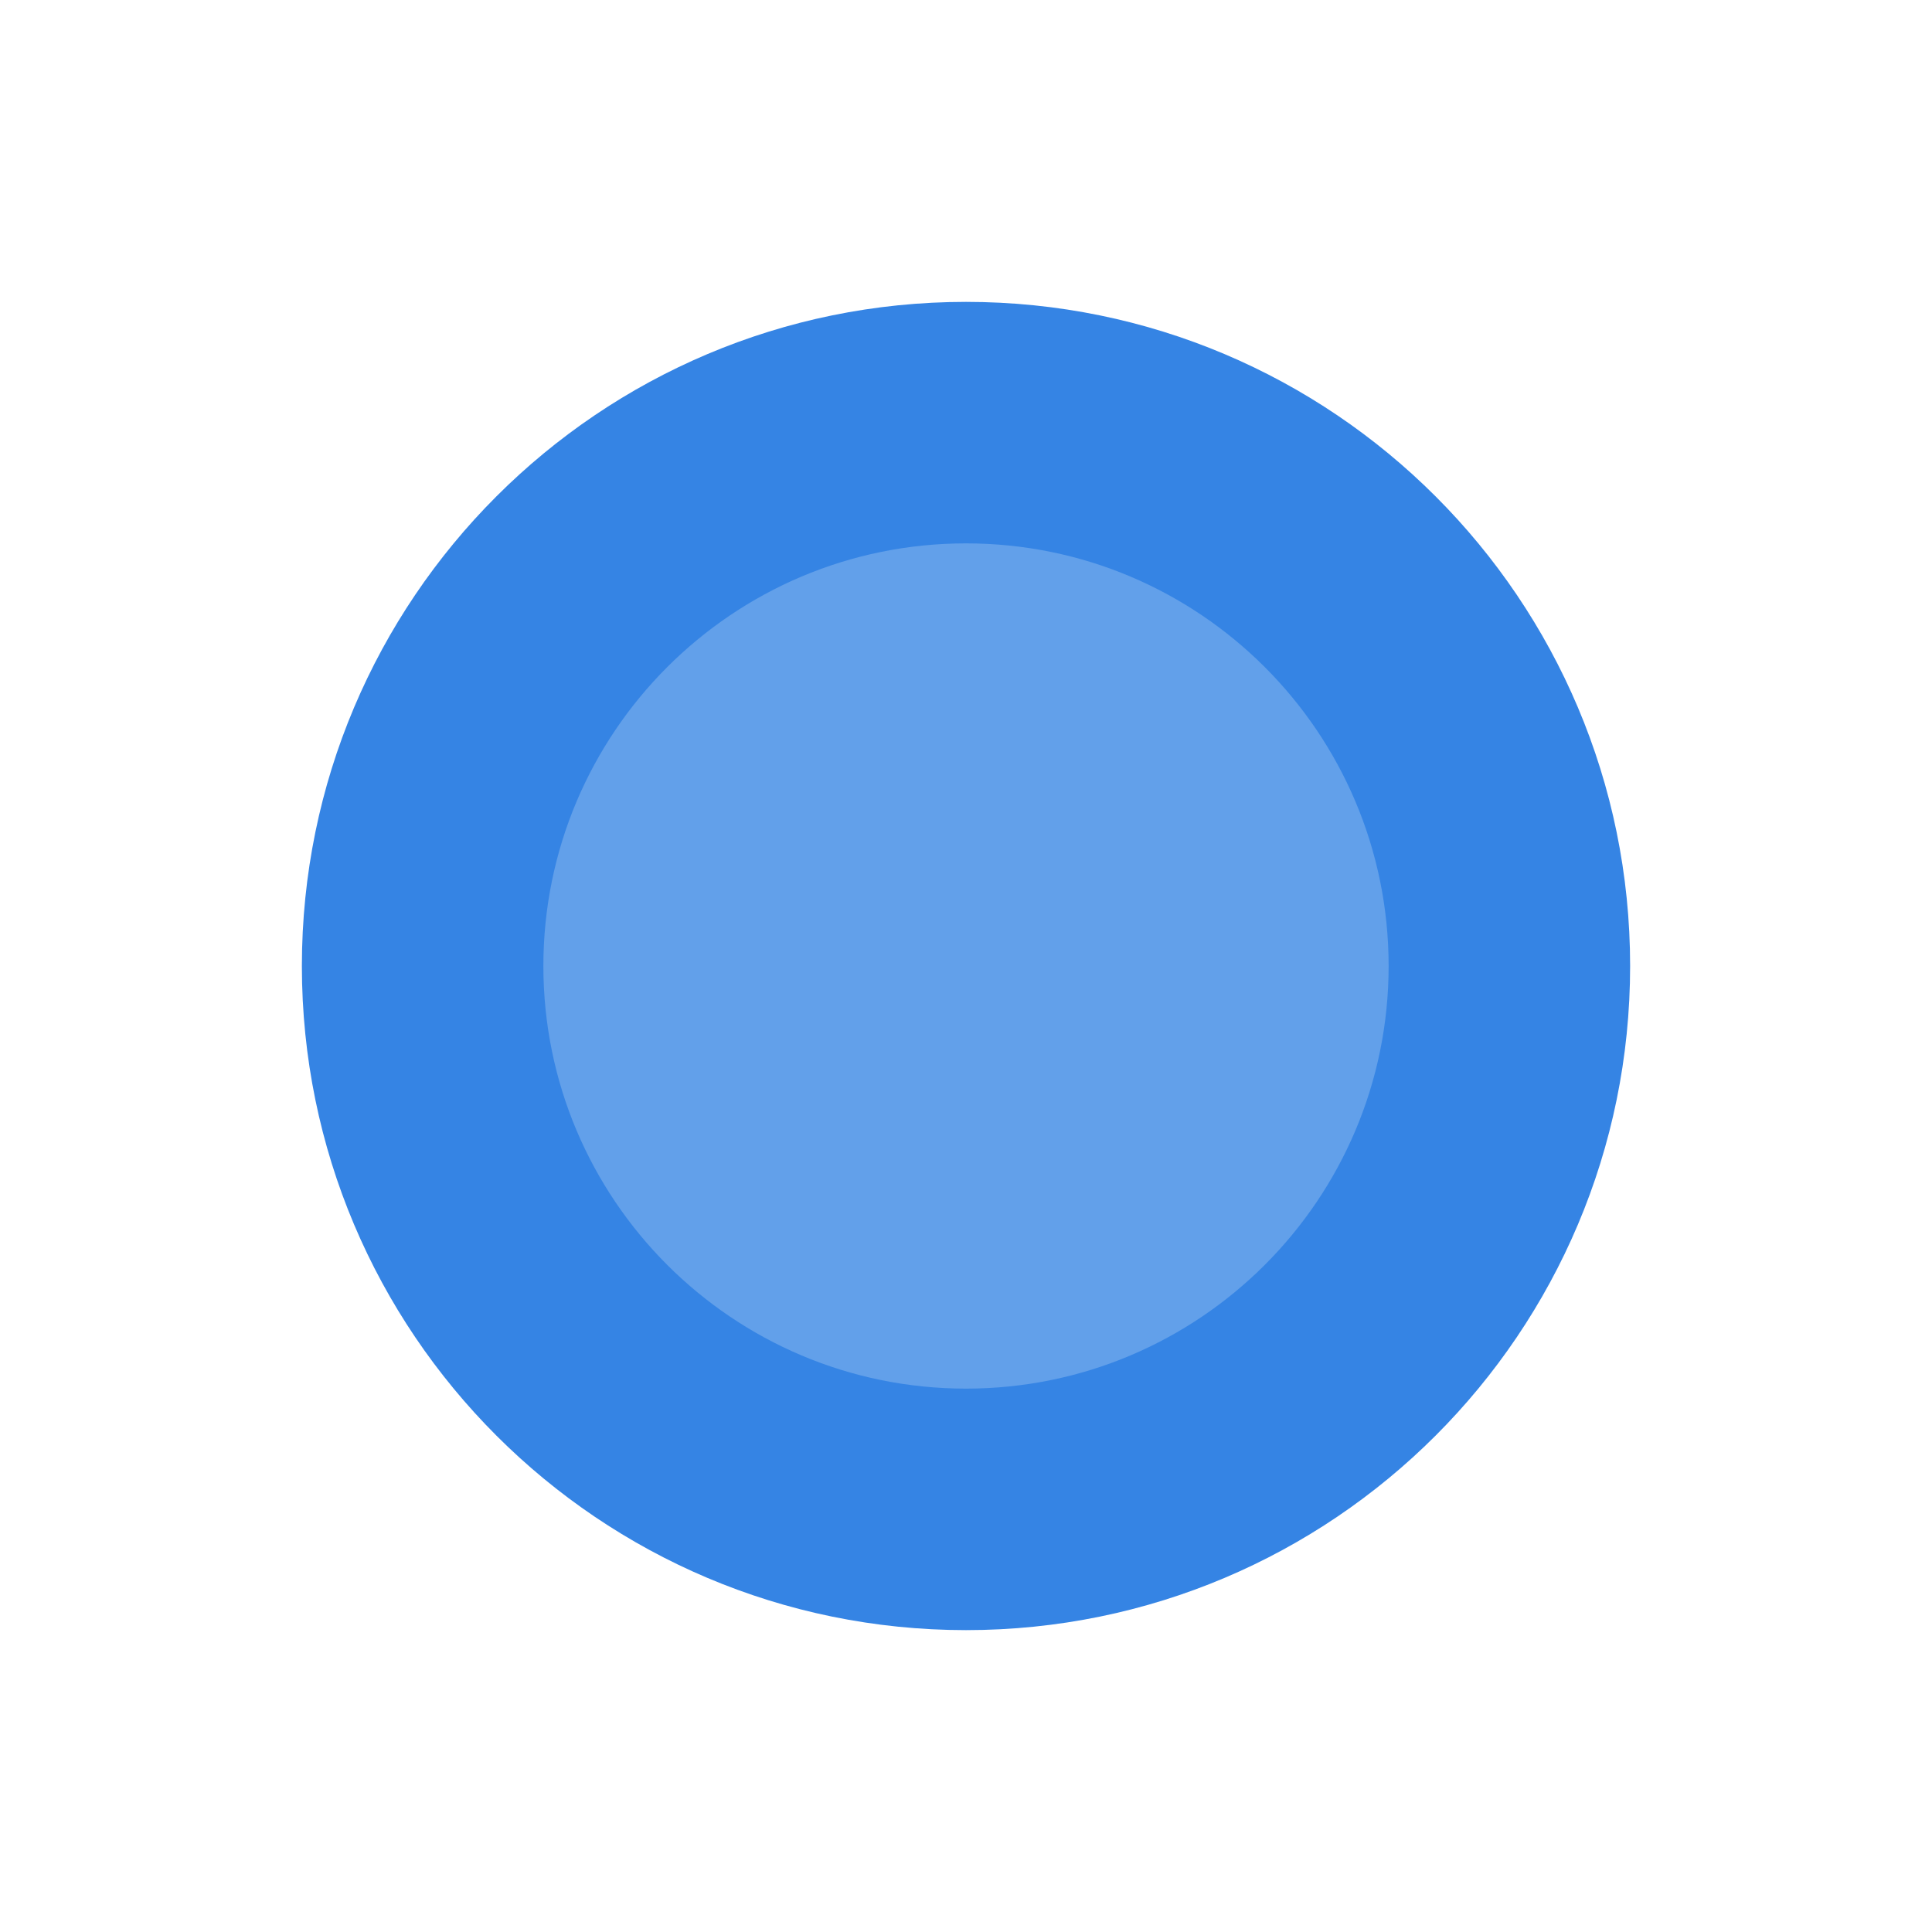
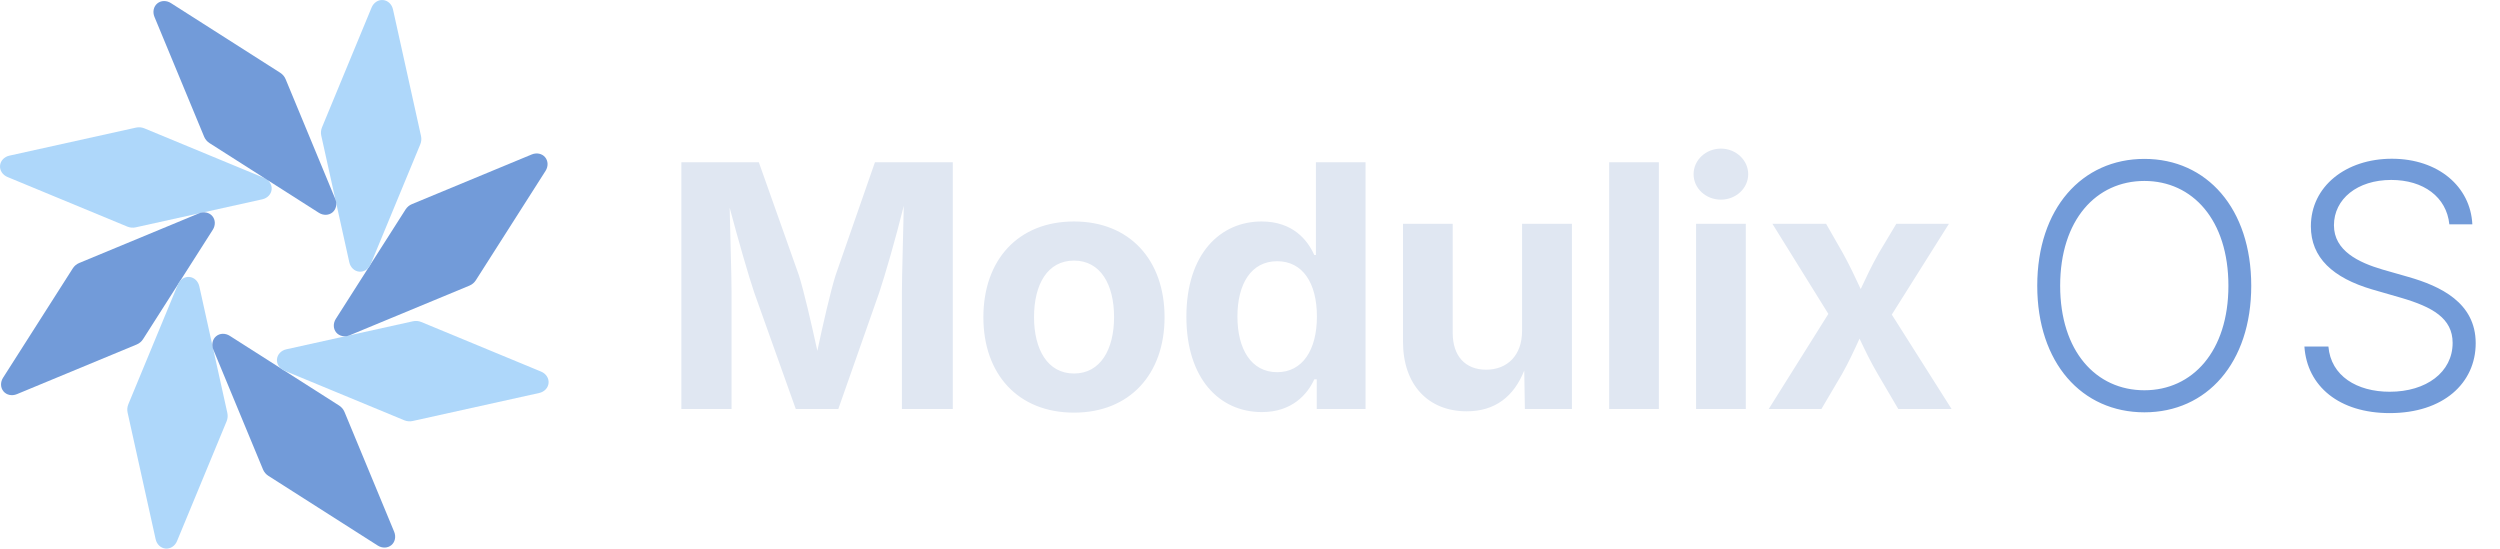
- <svg xmlns="http://www.w3.org/2000/svg" width="512" height="512" viewBox="480 130 640 640">
-   <circle cx="800" cy="450" r="220" fill="#3584e4" />
-   <circle cx="800" cy="450" r="140" fill="#62a0ea" />
+ <svg xmlns="http://www.w3.org/2000/svg" viewBox="0 0 501.259 110" width="1503.777" height="330" role="img" aria-label="Modulix OS" version="1.1" id="svg2" xml:space="preserve">
+   <defs id="defs2" />
+   <g font-family="Inter, 'Segoe UI', 'Helvetica Neue', Arial, sans-serif" font-size="68px" letter-spacing="-1" id="g2" transform="translate(112.1321)">
+     <text x="20" y="82" font-weight="700" fill="#1b2a41" id="text1" style="fill:#e0e7f2;fill-opacity:1">Modulix</text>
+     <text x="292" y="82" font-weight="300" fill="#4f86e0" letter-spacing="2" id="text2" style="fill:#729bd9;fill-opacity:1">OS</text>
+   </g>
+   <g id="g23" transform="matrix(0.1002684,-0.0841352,0.0841352,0.1002684,-41.42615,48.81091)">
+     <path id="path4" style="fill:#aed7fa;fill-opacity:1;stroke-width:0.157" d="M 466.811,50.961 A 19.358,19.358 0 0 0 448.541,63.918 L 382.225,253.396 a 19.358,19.358 0 0 0 0,12.789 l 66.316,189.479 a 19.358,19.358 0 0 0 36.539,0 l 66.318,-189.479 a 19.358,19.358 0 0 0 0,-12.789 L 485.08,63.918 A 19.358,19.358 0 0 0 466.811,50.961 Z" transform="matrix(0.6363961,-0.6363961,0.7071068,0.7071068,-13.96623,373.1684)" />
+     <path id="path17" style="fill:#729bd9;fill-opacity:1;stroke-width:0.157" d="M 466.811,50.961 A 19.358,19.358 0 0 0 448.541,63.918 L 382.225,253.396 a 19.358,19.358 0 0 0 0,12.789 l 66.316,189.479 a 19.358,19.358 0 0 0 36.539,0 l 66.318,-189.479 a 19.358,19.358 0 0 0 0,-12.789 L 485.08,63.918 A 19.358,19.358 0 0 0 466.811,50.961 Z" transform="matrix(0,-0.9,1,0,49.93009,800.6048)" />
+     <path id="path18" style="fill:#aed7fa;fill-opacity:1;stroke-width:0.157" d="M 466.811,50.961 A 19.358,19.358 0 0 0 448.541,63.918 L 382.225,253.396 a 19.358,19.358 0 0 0 0,12.789 l 66.316,189.479 a 19.358,19.358 0 0 0 36.539,0 l 66.318,-189.479 a 19.358,19.358 0 0 0 0,-12.789 L 485.08,63.918 A 19.358,19.358 0 0 0 466.811,50.961 Z" transform="matrix(-0.6363961,-0.6363961,0.7071068,-0.7071068,397.3548,1057.667)" />
+     <path id="path19" style="fill:#729bd9;fill-opacity:1;stroke-width:0.157" d="M 466.811,50.961 A 19.358,19.358 0 0 0 448.541,63.918 L 382.225,253.396 a 19.358,19.358 0 0 0 0,12.789 l 66.316,189.479 a 19.358,19.358 0 0 0 36.539,0 l 66.318,-189.479 a 19.358,19.358 0 0 0 0,-12.789 L 485.08,63.918 A 19.358,19.358 0 0 0 466.811,50.961 Z" transform="matrix(-0.9,0,0,-1,824.7912,993.7702)" />
+     <path id="path20" style="fill:#aed7fa;fill-opacity:1;stroke-width:0.157" d="M 466.811,50.961 A 19.358,19.358 0 0 0 448.541,63.918 L 382.225,253.396 a 19.358,19.358 0 0 0 0,12.789 l 66.316,189.479 a 19.358,19.358 0 0 0 36.539,0 l 66.318,-189.479 a 19.358,19.358 0 0 0 0,-12.789 L 485.08,63.918 A 19.358,19.358 0 0 0 466.811,50.961 Z" transform="matrix(-0.6363961,0.6363961,-0.7071068,-0.7071068,1081.853,646.3455)" />
+     <path id="path21" style="fill:#729bd9;fill-opacity:1;stroke-width:0.157" d="M 466.811,50.961 A 19.358,19.358 0 0 0 448.541,63.918 L 382.225,253.396 a 19.358,19.358 0 0 0 0,12.789 l 66.316,189.479 a 19.358,19.358 0 0 0 36.539,0 l 66.318,-189.479 a 19.358,19.358 0 0 0 0,-12.789 L 485.08,63.918 A 19.358,19.358 0 0 0 466.811,50.961 Z" transform="matrix(0,0.9,-1,0,1017.957,218.909)" />
+     <path id="path22" style="fill:#aed7fa;fill-opacity:1;stroke-width:0.157" d="M 466.811,50.961 A 19.358,19.358 0 0 0 448.541,63.918 L 382.225,253.396 a 19.358,19.358 0 0 0 0,12.789 l 66.316,189.479 a 19.358,19.358 0 0 0 36.539,0 l 66.318,-189.479 a 19.358,19.358 0 0 0 0,-12.789 L 485.08,63.918 A 19.358,19.358 0 0 0 466.811,50.961 Z" transform="matrix(0.6363961,0.6363961,-0.7071068,0.7071068,670.5319,-38.15268)" />
+     <path id="path23" style="fill:#729bd9;fill-opacity:1;stroke-width:0.157" d="M 466.811,50.961 A 19.358,19.358 0 0 0 448.541,63.918 L 382.225,253.396 a 19.358,19.358 0 0 0 0,12.789 l 66.316,189.479 a 19.358,19.358 0 0 0 36.539,0 l 66.318,-189.479 a 19.358,19.358 0 0 0 0,-12.789 L 485.08,63.918 A 19.358,19.358 0 0 0 466.811,50.961 Z" transform="matrix(0.9,0,0,1,243.0955,25.74363)" />
+   </g>
</svg>
